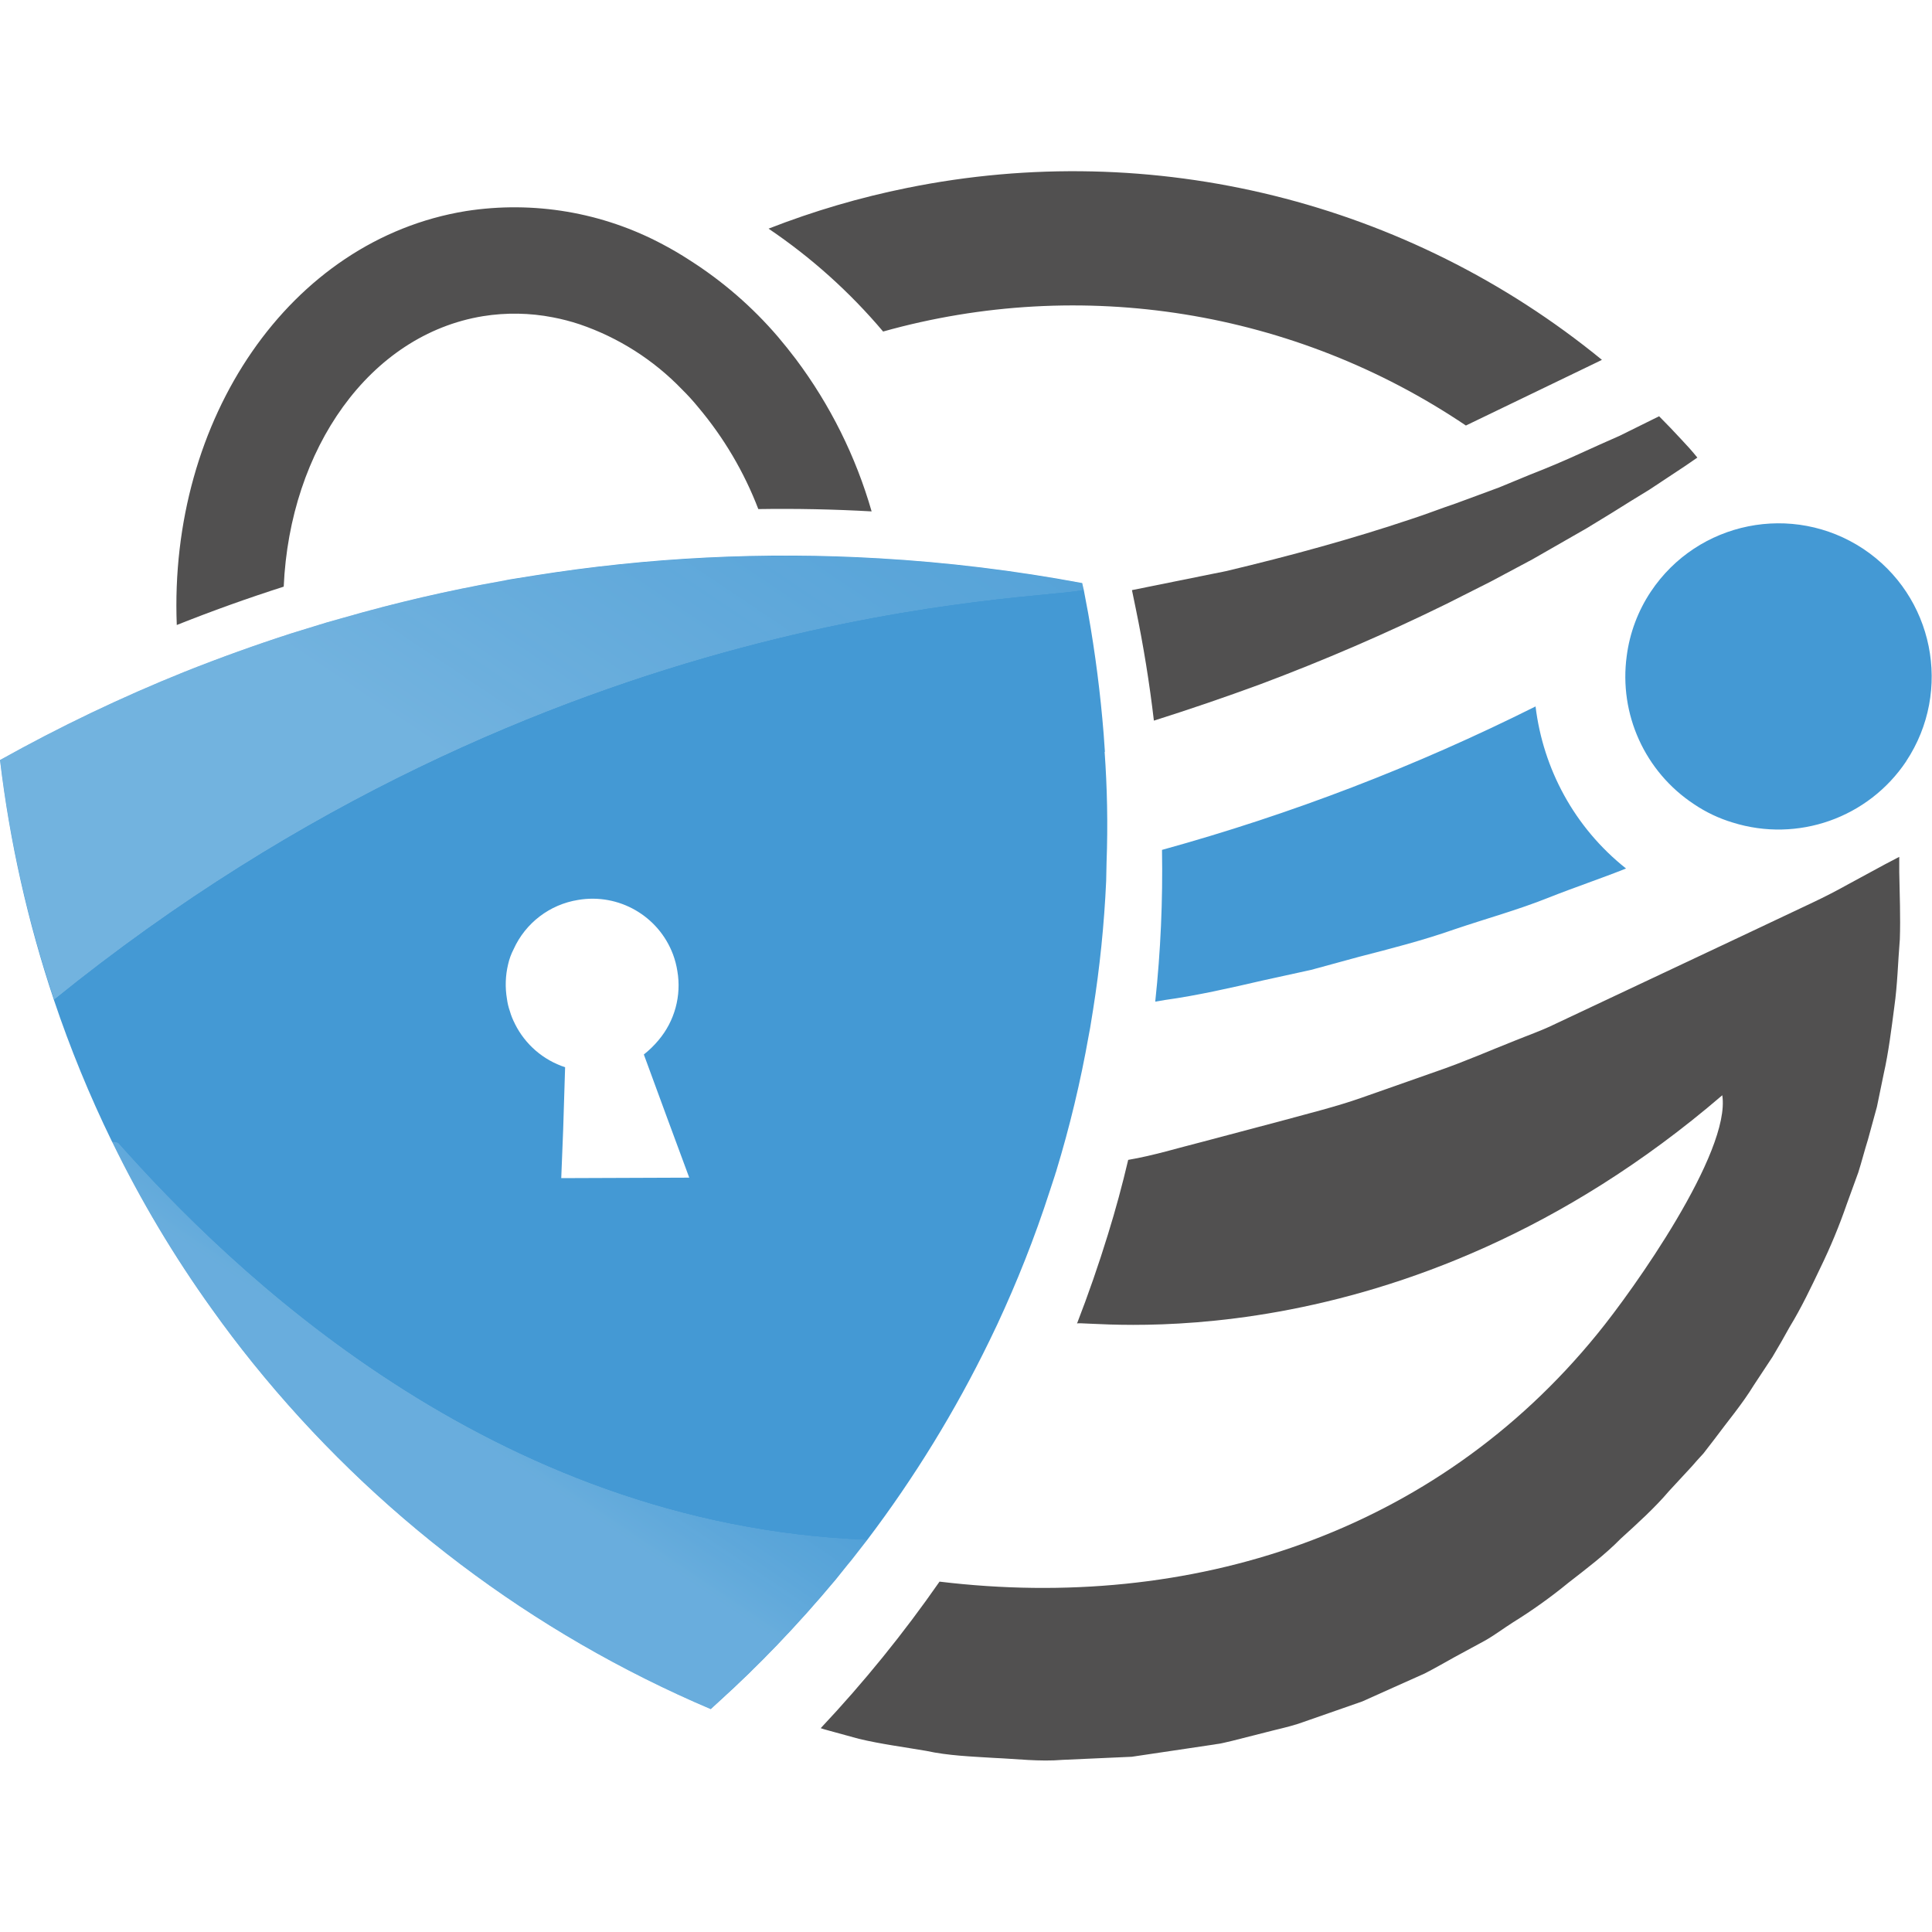
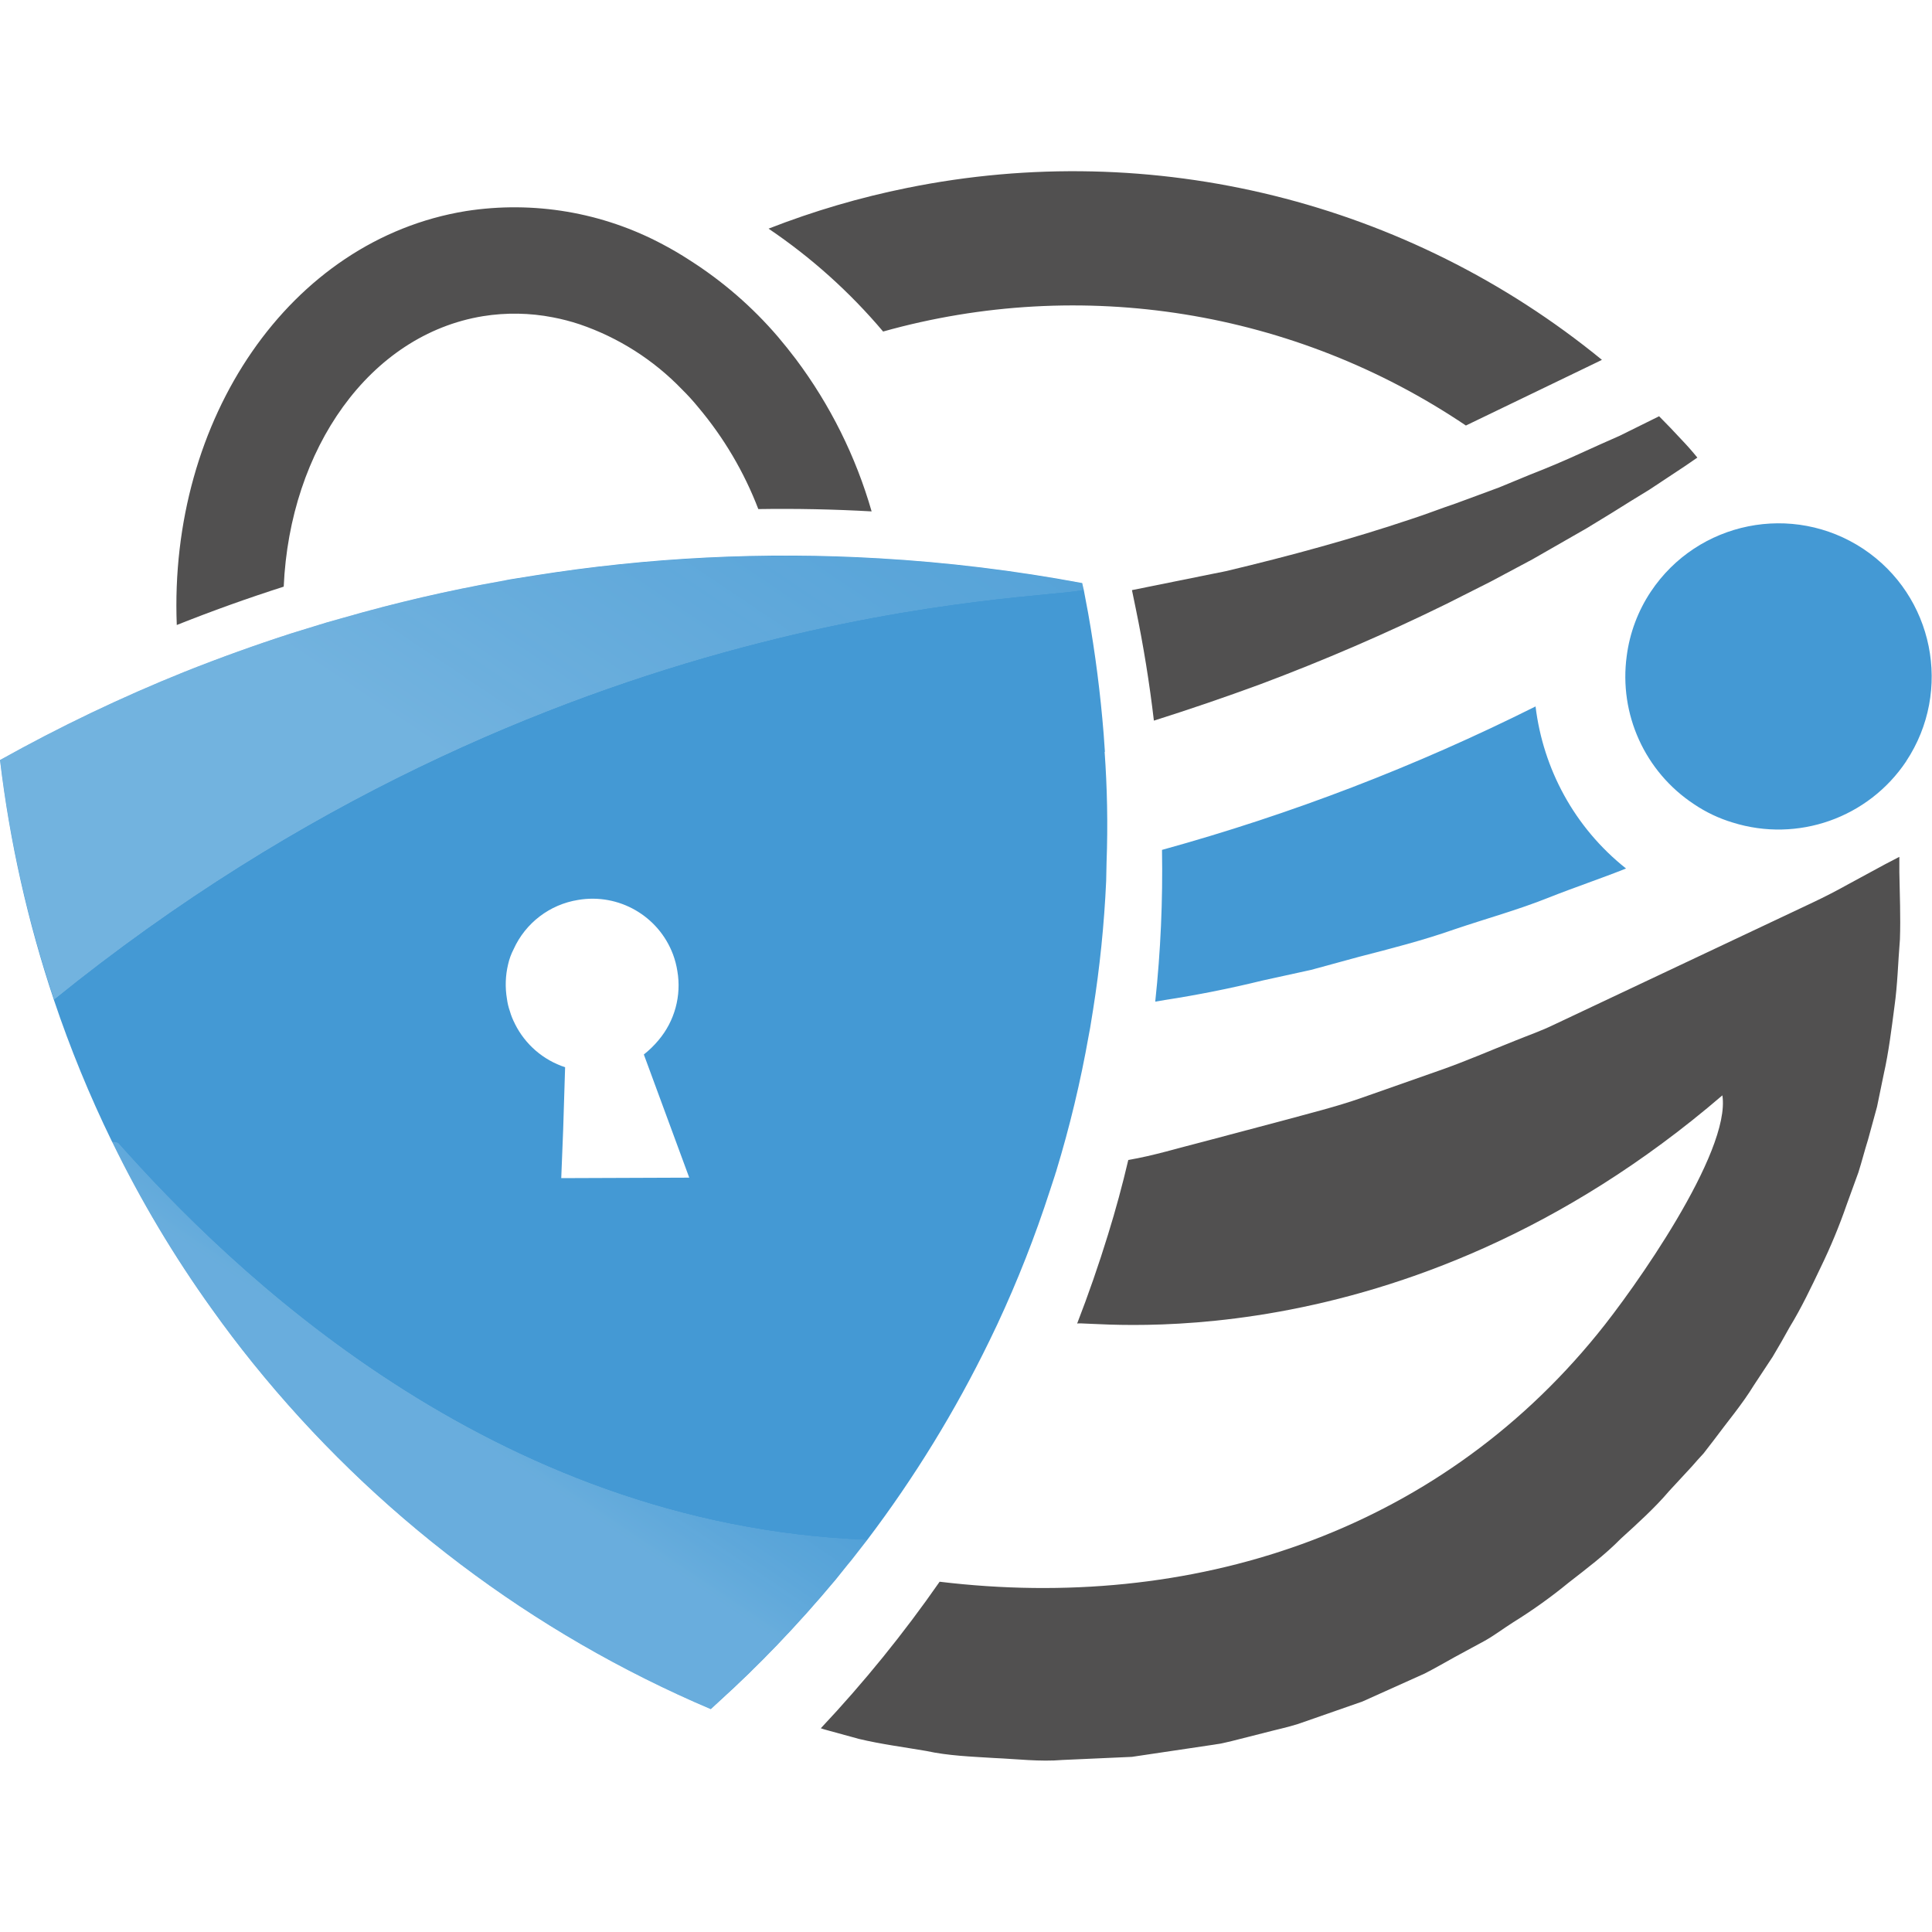
<svg xmlns="http://www.w3.org/2000/svg" xmlns:xlink="http://www.w3.org/1999/xlink" viewBox="0 0 200 200">
-   <clipPath id="a">
+   <clipPath id="i">
    <path d="M11.6 100.68h78.2v58.75H11.6z" />
  </clipPath>
-   <filter id="b" width="132.57" height="131.1" x="-15.59" y="64.5" filterUnits="userSpaceOnUse">
+   <filter id="c" width="132.57" height="131.1" x="-15.59" y="64.5" filterUnits="userSpaceOnUse">
    <feColorMatrix values="1 0 0 0 0 0 1 0 0 0 0 0 1 0 0 0 0 0 1 0" />
  </filter>
-   <clipPath id="c">
-     <path d="M89.8 141.88l-1.66 2.14-.72.87a125.28 125.28 0 0 1-12.81 13.58l-.73.68-.3.28a122.49 122.49 0 0 1-47.43-35.85 120.49 120.49 0 0 1-4.2-5.54 118.6 118.6 0 0 1-10.35-17.36l.3.01c.12.05.22.06.34.1 11.42 12.87 38.48 39.62 77.57 41.1" />
+   <clipPath id="b">
+     <path d="M89.8 141.88l-1.66 2.14-.72.87a125.28 125.28 0 0 1-12.81 13.58l-1.03.96a122.49 122.49 0 0 1-47.43-35.85 120.49 120.49 0 0 1-4.2-5.54 118.6 118.6 0 0 1-10.35-17.36l.3.01c.12.05.22.06.34.1 11.42 12.87 38.48 39.62 77.57 41.1" />
  </clipPath>
-   <mask id="d" width="132.57" height="131.1" x="-15.59" y="64.5" maskUnits="userSpaceOnUse">
-     <path fill="url(#f)" d="M35.9 64.5l81.1 54.43L65.5 195.6l-81.1-54.43z" clip-path="url(#c)" filter="url(#b)" />
+   <mask id="k" width="132.57" height="131.1" x="-15.59" y="64.5" maskUnits="userSpaceOnUse">
+     <path fill="url(#a)" d="M35.9 64.5l81.1 54.43-51.5 76.67-81.1-54.43z" clip-path="url(#b)" filter="url(#c)" />
  </mask>
-   <linearGradient id="e" gradientUnits="userSpaceOnUse">
+   <linearGradient id="d" gradientUnits="userSpaceOnUse">
    <stop offset="0" />
    <stop offset=".16" stop-color="#030303" />
    <stop offset=".29" stop-color="#0d0d0d" />
    <stop offset=".41" stop-color="#1e1e1e" />
    <stop offset=".53" stop-color="#363636" />
    <stop offset=".63" stop-color="#555" />
    <stop offset=".74" stop-color="#7b7b7b" />
    <stop offset=".84" stop-color="#a7a7a7" />
    <stop offset=".94" stop-color="#dadada" />
    <stop offset="1" stop-color="#fff" />
  </linearGradient>
-   <linearGradient id="f" x1="73.097" x2="48.912" y1="95.088" y2="131.119" xlink:href="#e" />
-   <linearGradient id="g" gradientUnits="userSpaceOnUse">
+   <linearGradient id="a" x1="73.1" x2="48.91" y1="95.09" y2="131.12" xlink:href="#d" />
+   <linearGradient id="e" gradientUnits="userSpaceOnUse">
    <stop offset="0" stop-color="#fdffff" />
    <stop offset=".91" stop-color="#fdffff" />
    <stop offset="1" stop-color="#fdffff" />
  </linearGradient>
-   <linearGradient id="h" x1="73.097" x2="48.912" y1="95.088" y2="131.119" xlink:href="#g" />
-   <clipPath id="i">
+   <linearGradient id="j" x1="73.1" x2="48.91" y1="95.09" y2="131.12" xlink:href="#e" />
+   <clipPath id="l">
    <path d="M0 40.02h112.2V86H0z" />
  </clipPath>
-   <filter id="j" width="154.78" height="149.84" x="-21.3" y="-11.93" filterUnits="userSpaceOnUse">
+   <filter id="h" width="154.78" height="149.84" x="-21.3" y="-11.93" filterUnits="userSpaceOnUse">
    <feColorMatrix values="1 0 0 0 0 0 1 0 0 0 0 0 1 0 0 0 0 0 1 0" />
  </filter>
-   <clipPath id="k">
-     <path d="M112.2 43.56c-4.1 1.15-55.17.78-106.6 42.44A124.56 124.56 0 0 1 0 61.18a166.78 166.78 0 0 1 19.1-9.14 176.24 176.24 0 0 1 11.06-3.98l1.96-.6a76.28 76.28 0 0 1 3.45-1.02 160.5 160.5 0 0 1 16.29-3.78c.3-.07.6-.1.93-.17l2.5-.4a166 166 0 0 1 24-2.05 166.4 166.4 0 0 1 32.73 2.83z" />
+   <clipPath id="g">
+     <path d="M112.2 43.56C108.1 44.7 57.03 44.34 5.6 86A124.56 124.56 0 0 1 0 61.18a166.78 166.78 0 0 1 19.1-9.14 176.24 176.24 0 0 1 11.06-3.98l1.96-.6a76.28 76.28 0 0 1 3.45-1.02 160.5 160.5 0 0 1 16.29-3.78c.3-.07.6-.1.93-.17l2.5-.4a166 166 0 0 1 24-2.05 166.4 166.4 0 0 1 32.73 2.83z" />
  </clipPath>
-   <mask id="l" width="154.78" height="149.84" x="-21.3" y="-11.93" maskUnits="userSpaceOnUse">
-     <path fill="url(#m)" d="M34.85-11.93l98.63 66.2-56.14 83.64L-21.3 71.7z" clip-path="url(#k)" filter="url(#j)" />
+   <mask id="n" width="154.78" height="149.84" x="-21.3" y="-11.93" maskUnits="userSpaceOnUse">
+     <path fill="url(#f)" d="M34.85-11.93l98.63 66.2-56.14 83.64L-21.3 71.7z" clip-path="url(#g)" filter="url(#h)" />
  </mask>
-   <linearGradient id="m" x1="138.856" x2="50.302" y1="-68.721" y2="63.211" xlink:href="#e" />
-   <linearGradient id="n" x1="138.856" x2="50.302" y1="-68.721" y2="63.211" xlink:href="#g" />
-   <path fill="#4499d4" d="M114.38 77.83l-.13-1.85a131.67 131.67 0 0 0-1.6-12.48l-.46-2.44c-.07-.23-.1-.48-.16-.7a166.22 166.22 0 0 0-21.01-2.56 165.26 165.26 0 0 0-35.72 1.78l-2.5.4-.94.18a159.75 159.75 0 0 0-16.28 3.78 76.64 76.64 0 0 0-3.46 1.02l-1.95.6a176.47 176.47 0 0 0-11.06 3.98A166.8 166.8 0 0 0 0 78.68a124.64 124.64 0 0 0 5.58 24.83 122.16 122.16 0 0 0 5.99 14.62c0 .02.03.04.03.05a118.65 118.65 0 0 0 10.35 17.36 118.15 118.15 0 0 0 4.2 5.54 122.48 122.48 0 0 0 47.43 35.85l.3-.28.73-.67c3.8-3.45 7.84-7.6 11.9-12.46l.9-1.12c.25-.3.47-.6.72-.88l1.66-2.13a124 124 0 0 0 12.65-20.62l.8-1.67c2-4.3 3.85-8.9 5.44-13.83l.55-1.68c.02-.1.05-.2.1-.3v-.02a119.26 119.26 0 0 0 3.37-14.06l.15-.8.3-1.85a119.42 119.42 0 0 0 1.36-13.36l.04-1.9c.15-4.02.06-7.84-.2-11.47m-61.05 28.14a6.78 6.78 0 0 1-.52-1.3 6.1 6.1 0 0 1-.3-1.26 8.95 8.95 0 0 1 .12-3.59 6.51 6.51 0 0 1 .57-1.56 8.86 8.86 0 0 1 6.68-5.1 8.9 8.9 0 0 1 9.82 5.64 8.91 8.91 0 0 1 .45 1.72 8.79 8.79 0 0 1-1.95 7.16 10.18 10.18 0 0 1-1.52 1.48l2.37 6.45 2.33 6.3-13.25.05.2-5.04.2-6.44a8.9 8.9 0 0 1-5.2-4.5zM168.35 89.9c-2.64 1.05-5.36 1.96-8.03 3.02-3.2 1.28-6.5 2.18-9.74 3.28-3.24 1.14-6.6 2-9.9 2.85l-4.95 1.35-5.02 1.1c-3.34.77-6.74 1.55-10.12 2.02l-1 .17a126.74 126.74 0 0 0 .7-15.71 212.97 212.97 0 0 0 38.67-14.85c.78 6.43 4 12.52 9.37 16.78m29-11.1a15.9 15.9 0 0 1-17.96 6.34 14.73 14.73 0 0 1-4.02-1.91 15.82 15.82 0 0 1-6.95-15.35 15.65 15.65 0 0 1 2.49-6.64 15.89 15.89 0 0 1 22-4.43 15.88 15.88 0 0 1 4.44 21.98" />
-   <path fill="#515050" d="M79.56 23.67a86.35 86.35 0 0 1 14.36-4.22 86.45 86.45 0 0 1 71.91 17.8l-.4.2-13.68 6.6a72.78 72.78 0 0 0-60.33-9.73 57.99 57.99 0 0 0-11.86-10.65m96.15 23.7l-1.25.86-3.7 2.45a305.24 305.24 0 0 0-3.88 2.4l-2.62 1.6-5.62 3.22-4.37 2.33-4.5 2.27a215.03 215.03 0 0 1-19.29 8.33 249.74 249.74 0 0 1-11.03 3.77 134.12 134.12 0 0 0-1.87-11.57l-.4-1.94 9.75-1.97c6.6-1.57 13.04-3.33 19.2-5.4 1.55-.5 3.06-1.1 4.56-1.6l4.47-1.65 3.27-1.35c1.8-.7 3.5-1.42 5.2-2.2a280.41 280.41 0 0 1 4.04-1.81l3.88-1.92c.05-.02.1-.04.2-.1a86.95 86.95 0 0 1 2.3 2.4c.57.6 1.13 1.22 1.66 1.88m19.43 42.1l-3.8 2.06a60.66 60.66 0 0 1-3.69 1.9l-7.68 3.63-19.23 9.06c-1.25.6-2.62 1.08-3.9 1.6-2.63 1.04-5.2 2.17-7.88 3.1l-8.02 2.82c-2.65.93-5.4 1.6-8.13 2.35l-8.22 2.18c-2.63.66-5.15 1.45-7.8 1.9a113.54 113.54 0 0 1-2.1 7.73 138.3 138.3 0 0 1-3.2 9.22c.16-.5 33.4 5.05 66.8-23.64.9 5.9-9.22 20.17-12.93 24.7-16.83 20.7-42.12 28.78-68.1 25.65a132.94 132.94 0 0 1-12.3 15.17c.2.08.43.13.66.2l3.28.9c2.3.55 4.66.85 6.98 1.25 2.3.5 4.65.58 7.04.73 2.36.1 4.7.4 7.08.2l7.16-.32 8.54-1.27c.34-.07.47-.05.96-.17l.86-.2 3.43-.87c1.13-.3 2.3-.54 3.43-.9l3.33-1.16 3.32-1.16 3.23-1.45 3.22-1.44c1.05-.54 2.06-1.12 3.1-1.7l3.1-1.68c1.02-.57 1.97-1.3 2.97-1.93a53.47 53.47 0 0 0 5.73-4.1c1.86-1.45 3.74-2.86 5.4-4.55 1.76-1.6 3.53-3.2 5-4.93l2.35-2.54.57-.65.64-.7 1.08-1.4c1.38-1.87 2.92-3.68 4.13-5.66l1.94-2.94c.6-1 1.2-2.05 1.76-3.07 1.25-2.05 2.23-4.13 3.22-6.2a59.22 59.22 0 0 0 2.7-6.52l1.2-3.3c.35-1.1.64-2.26 1-3.4l.93-3.4.7-3.4c.5-2.22.8-4.65 1.1-6.95.33-2.34.37-4.56.57-6.98.08-2.28-.02-4.7-.06-6.97V88.7zM90.23 52.94a162.7 162.7 0 0 0-11.73-.24 36.77 36.77 0 0 0-6.2-10.52 22.64 22.64 0 0 0-1.7-1.87A26.64 26.64 0 0 0 60 33.57a21.5 21.5 0 0 0-2.77-.72 20.7 20.7 0 0 0-7.23-.12c-11.75 1.92-20 13.74-20.63 28A168.8 168.8 0 0 0 18.3 64.7c-.85-21.32 11.68-39.88 29.93-42.85a32.6 32.6 0 0 1 20.4 3.46 34.6 34.6 0 0 1 2.74 1.61 41.04 41.04 0 0 1 9.16 7.94 54 54 0 0 1 1.86 2.32 48.74 48.74 0 0 1 7.84 15.76" />
-   <g transform="translate(0 17.5)">
-     <g clip-path="url(#a)" opacity=".2">
-       <path fill="url(#h)" d="M35.9 64.5l81.1 54.43L65.5 195.6l-81.1-54.43z" clip-path="url(#c)" mask="url(#d)" />
-     </g>
-     <g clip-path="url(#i)" opacity=".25">
-       <path fill="url(#n)" d="M34.85-11.93l98.63 66.2-56.14 83.64L-21.3 71.7z" clip-path="url(#k)" mask="url(#l)" />
-     </g>
+   <linearGradient id="f" x1="138.86" x2="50.3" y1="-68.72" y2="63.21" xlink:href="#d" />
+   <linearGradient id="m" x1="138.86" x2="50.3" y1="-68.72" y2="63.21" xlink:href="#e" />
+   <path fill="#4499d4" d="M114.38 77.83l-.13-1.85a131.67 131.67 0 0 0-1.6-12.48l-.46-2.44c-.07-.23-.1-.48-.16-.7a166.22 166.22 0 0 0-21.01-2.56 165.26 165.26 0 0 0-35.72 1.78l-2.5.4-.94.18a159.75 159.75 0 0 0-16.28 3.78 76.64 76.64 0 0 0-3.46 1.02l-1.95.6a176.47 176.47 0 0 0-11.06 3.98A166.8 166.8 0 0 0 0 78.68a124.64 124.64 0 0 0 5.58 24.83 122.16 122.16 0 0 0 5.99 14.62c0 .02.03.04.03.05a118.65 118.65 0 0 0 10.35 17.36 118.15 118.15 0 0 0 4.2 5.54 122.48 122.48 0 0 0 47.43 35.85l1.03-.95c3.8-3.45 7.84-7.6 11.9-12.46l.9-1.12c.25-.3.47-.6.72-.88l1.66-2.13a124 124 0 0 0 12.65-20.62l.8-1.67a120.3 120.3 0 0 0 5.44-13.83l.55-1.68c.02-.1.05-.2.1-.3v-.02a119.26 119.26 0 0 0 3.37-14.06l.15-.8.3-1.85a119.42 119.42 0 0 0 1.36-13.36l.04-1.9c.15-4.02.06-7.84-.2-11.47M53.3 105.97a6.78 6.78 0 0 1-.52-1.3 6.1 6.1 0 0 1-.3-1.26 8.95 8.95 0 0 1 .12-3.59 6.51 6.51 0 0 1 .57-1.56 8.86 8.86 0 0 1 6.68-5.1 8.9 8.9 0 0 1 9.82 5.64 8.91 8.91 0 0 1 .45 1.72 8.79 8.79 0 0 1-1.95 7.16 10.18 10.18 0 0 1-1.52 1.48l4.7 12.75-13.25.05.2-5.04.2-6.44a8.9 8.9 0 0 1-5.2-4.5zM168.35 89.9c-2.64 1.05-5.36 1.96-8.03 3.02-3.2 1.28-6.5 2.18-9.74 3.28-3.24 1.14-6.6 2-9.9 2.85l-4.95 1.35-5.02 1.1a117.6 117.6 0 0 1-10.12 2.02l-1 .17a126.74 126.74 0 0 0 .7-15.71 212.97 212.97 0 0 0 38.67-14.85c.78 6.43 4 12.52 9.37 16.78m29-11.1a15.9 15.9 0 0 1-17.96 6.34 14.73 14.73 0 0 1-4.02-1.91 15.82 15.82 0 0 1-6.95-15.35 15.65 15.65 0 0 1 2.49-6.64 15.89 15.89 0 0 1 22-4.43 15.88 15.88 0 0 1 4.44 21.98" />
+   <path fill="#515050" d="M79.56 23.67a86.35 86.35 0 0 1 14.36-4.22 86.45 86.45 0 0 1 71.91 17.8l-.4.2-13.68 6.6a72.78 72.78 0 0 0-60.33-9.73 57.99 57.99 0 0 0-11.86-10.65m96.15 23.7l-1.25.86-3.7 2.45a305.24 305.24 0 0 0-3.88 2.4l-2.62 1.6-5.62 3.22-4.37 2.33-4.5 2.27a215.03 215.03 0 0 1-19.29 8.33 249.74 249.74 0 0 1-11.03 3.77 134.12 134.12 0 0 0-1.87-11.57l-.4-1.94 9.75-1.97c6.6-1.57 13.04-3.33 19.2-5.4 1.55-.5 3.06-1.1 4.56-1.6l4.47-1.65 3.27-1.35c1.8-.7 3.5-1.42 5.2-2.2a280.41 280.41 0 0 1 4.04-1.81l3.88-1.92.2-.1a86.95 86.95 0 0 1 2.3 2.4 30.1 30.1 0 0 1 1.66 1.88m19.43 42.1l-3.8 2.06a60.66 60.66 0 0 1-3.69 1.9l-26.9 12.7c-1.25.6-2.62 1.08-3.9 1.6-2.63 1.04-5.2 2.17-7.88 3.1l-8.02 2.82c-2.65.93-5.4 1.6-8.13 2.35l-8.22 2.18c-2.63.66-5.15 1.45-7.8 1.9a113.54 113.54 0 0 1-2.1 7.73 138.3 138.3 0 0 1-3.2 9.22c.16-.5 33.4 5.05 66.8-23.64.9 5.9-9.22 20.17-12.93 24.7-16.83 20.7-42.12 28.78-68.1 25.65a132.94 132.94 0 0 1-12.3 15.17c.2.08.43.13.66.2l3.28.9c2.3.55 4.66.85 6.98 1.25 2.3.5 4.65.58 7.04.73 2.36.1 4.7.4 7.08.2l7.16-.32 8.54-1.27c.34-.07.47-.05.96-.17l.86-.2 3.43-.87c1.13-.3 2.3-.54 3.43-.9l6.65-2.32 6.45-2.9c1.05-.54 2.06-1.12 3.1-1.7l3.1-1.68c1.02-.57 1.97-1.3 2.97-1.93a53.47 53.47 0 0 0 5.73-4.1c1.86-1.45 3.74-2.86 5.4-4.55 1.76-1.6 3.53-3.2 5-4.93l2.35-2.54.57-.65.64-.7 1.08-1.4c1.38-1.87 2.92-3.68 4.13-5.66l1.94-2.94a93.5 93.5 0 0 0 1.76-3.07c1.25-2.05 2.23-4.13 3.22-6.2a59.22 59.22 0 0 0 2.7-6.52l1.2-3.3c.35-1.1.64-2.26 1-3.4l.93-3.4.7-3.4c.5-2.22.8-4.65 1.1-6.95.33-2.34.37-4.56.57-6.98.08-2.28-.02-4.7-.06-6.97V88.7zM90.23 52.94a162.7 162.7 0 0 0-11.73-.24 36.77 36.77 0 0 0-6.2-10.52 22.64 22.64 0 0 0-1.7-1.87A26.64 26.64 0 0 0 60 33.57a21.5 21.5 0 0 0-2.77-.72 20.7 20.7 0 0 0-7.23-.12c-11.75 1.92-20 13.74-20.63 28A168.8 168.8 0 0 0 18.3 64.7c-.85-21.32 11.68-39.88 29.93-42.85a32.6 32.6 0 0 1 20.4 3.46 34.6 34.6 0 0 1 2.74 1.61 41.04 41.04 0 0 1 9.16 7.94 54 54 0 0 1 1.86 2.32 48.74 48.74 0 0 1 7.84 15.76" />
+   <g clip-path="url(#i)" opacity=".2" transform="translate(0 17.5)">
+     <path fill="url(#j)" d="M35.9 64.5l81.1 54.43-51.5 76.67-81.1-54.43z" clip-path="url(#b)" mask="url(#k)" />
+   </g>
+   <g clip-path="url(#l)" opacity=".25" transform="translate(0 17.5)">
+     <path fill="url(#m)" d="M34.85-11.93l98.63 66.2-56.14 83.64L-21.3 71.7z" clip-path="url(#g)" mask="url(#n)" />
  </g>
</svg>
